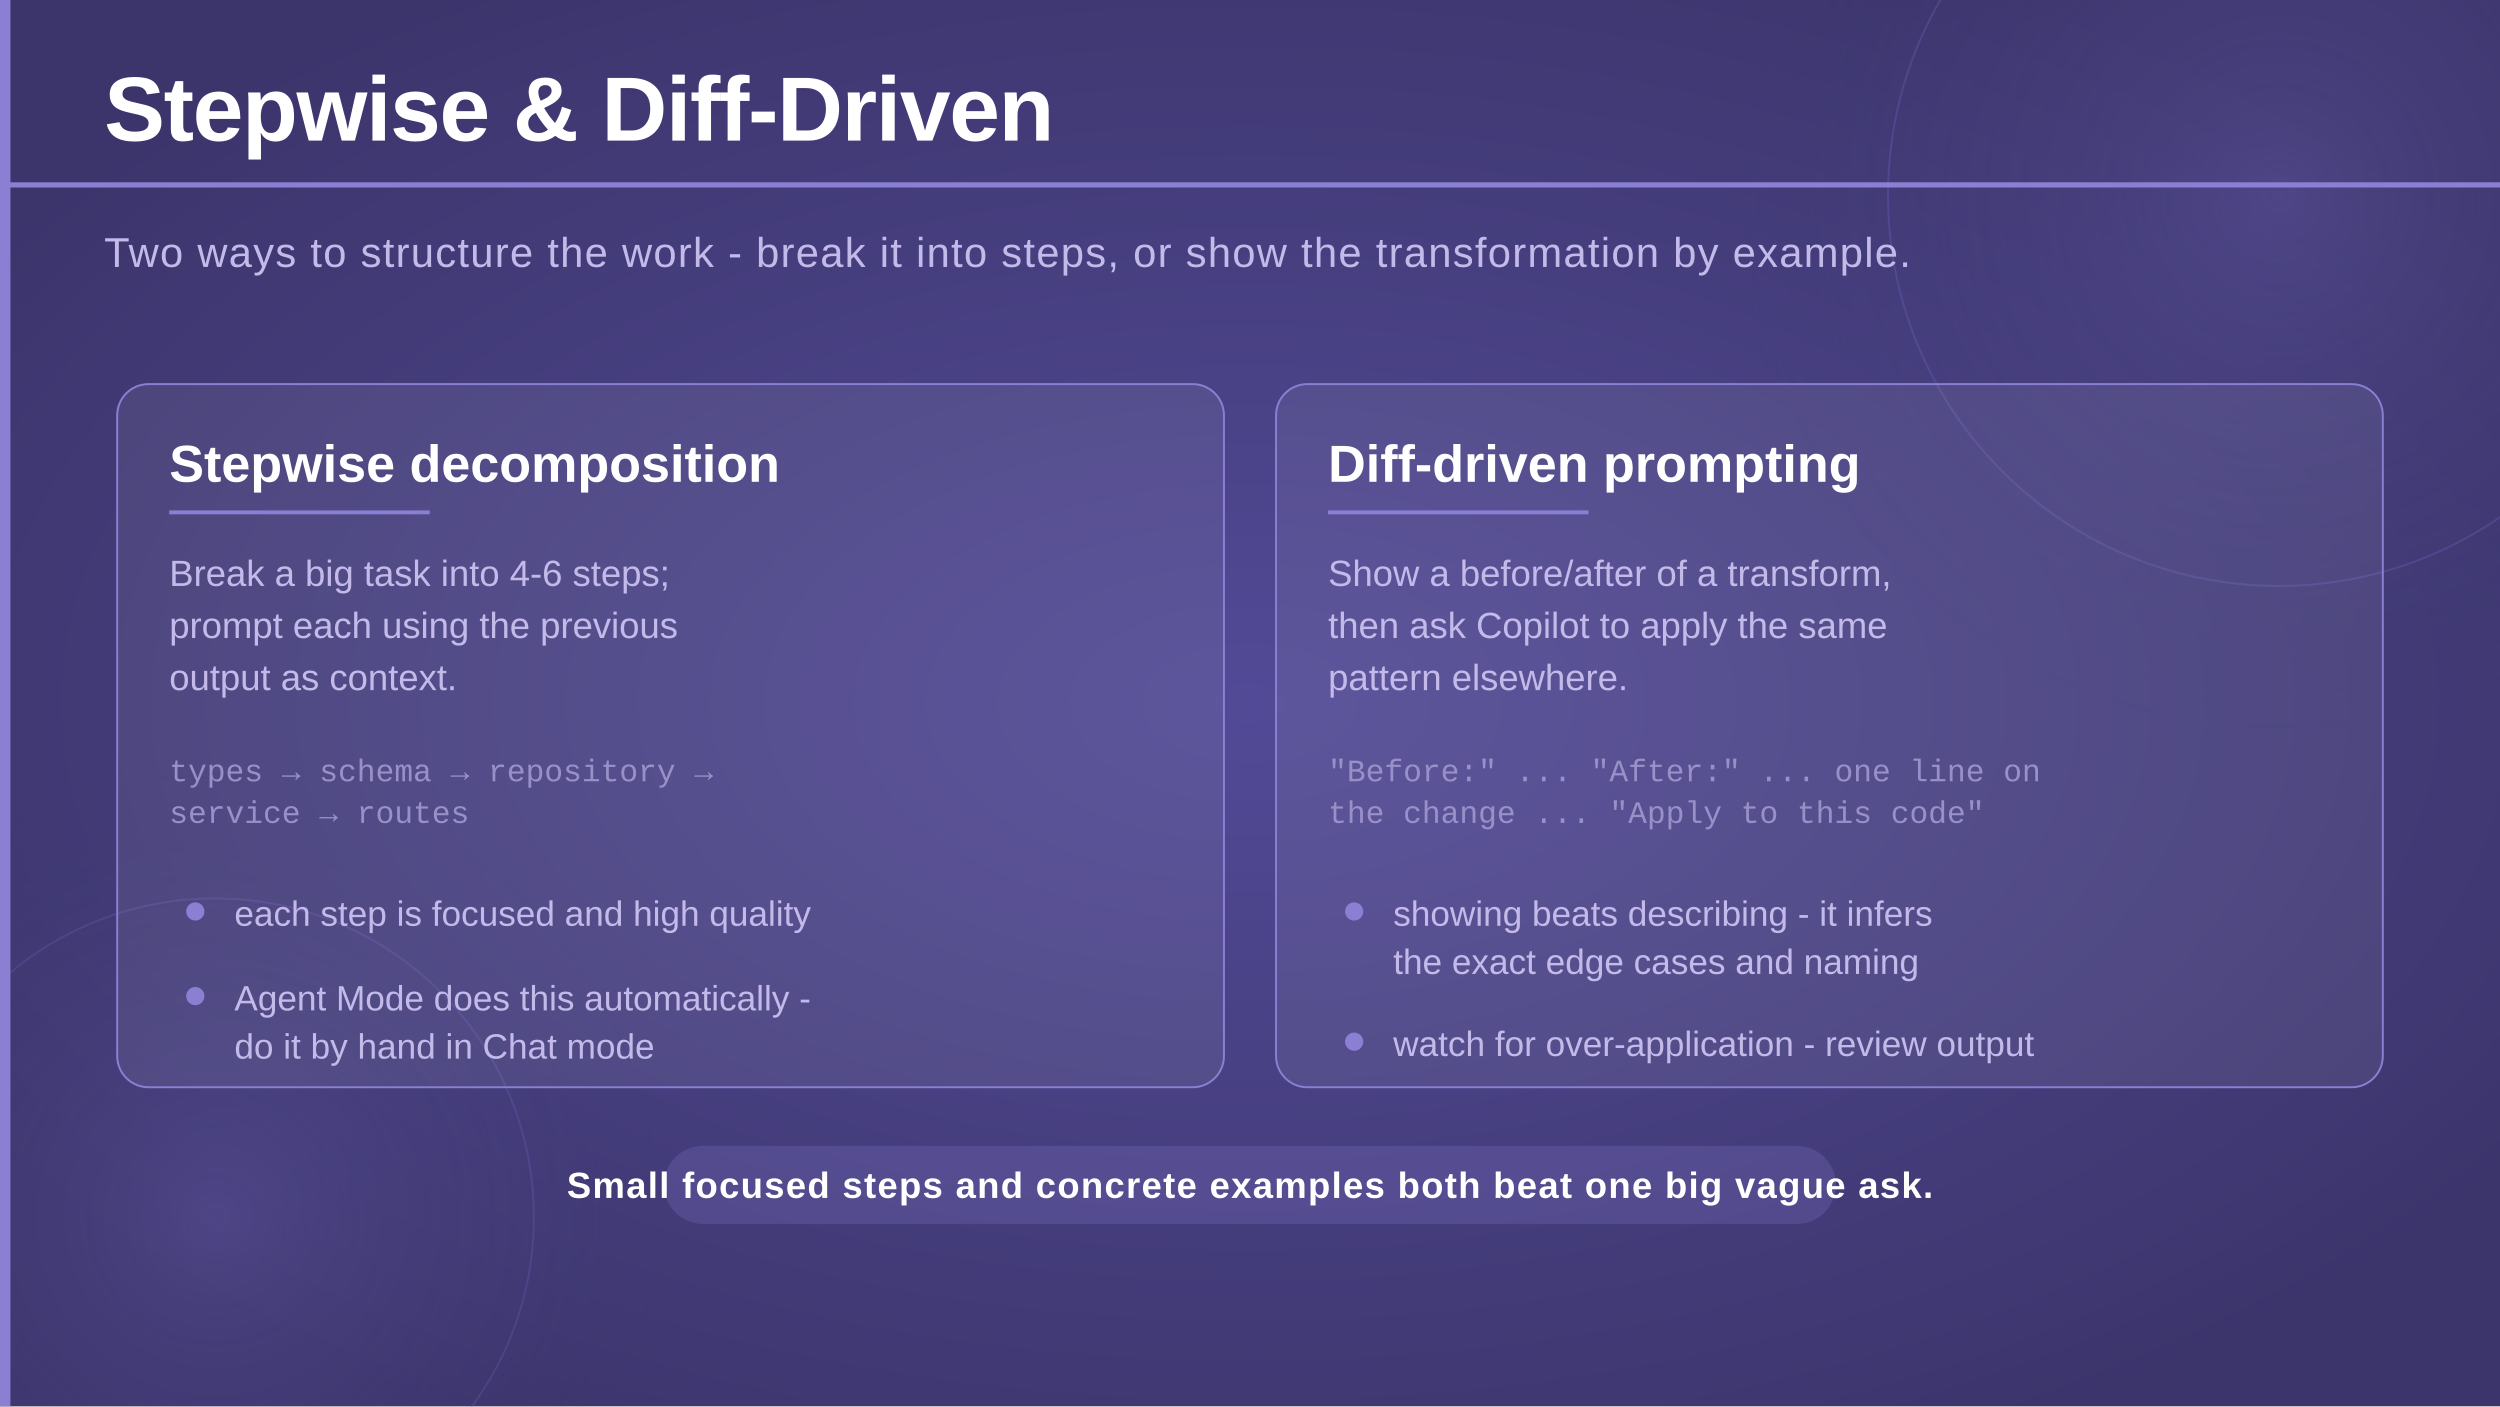
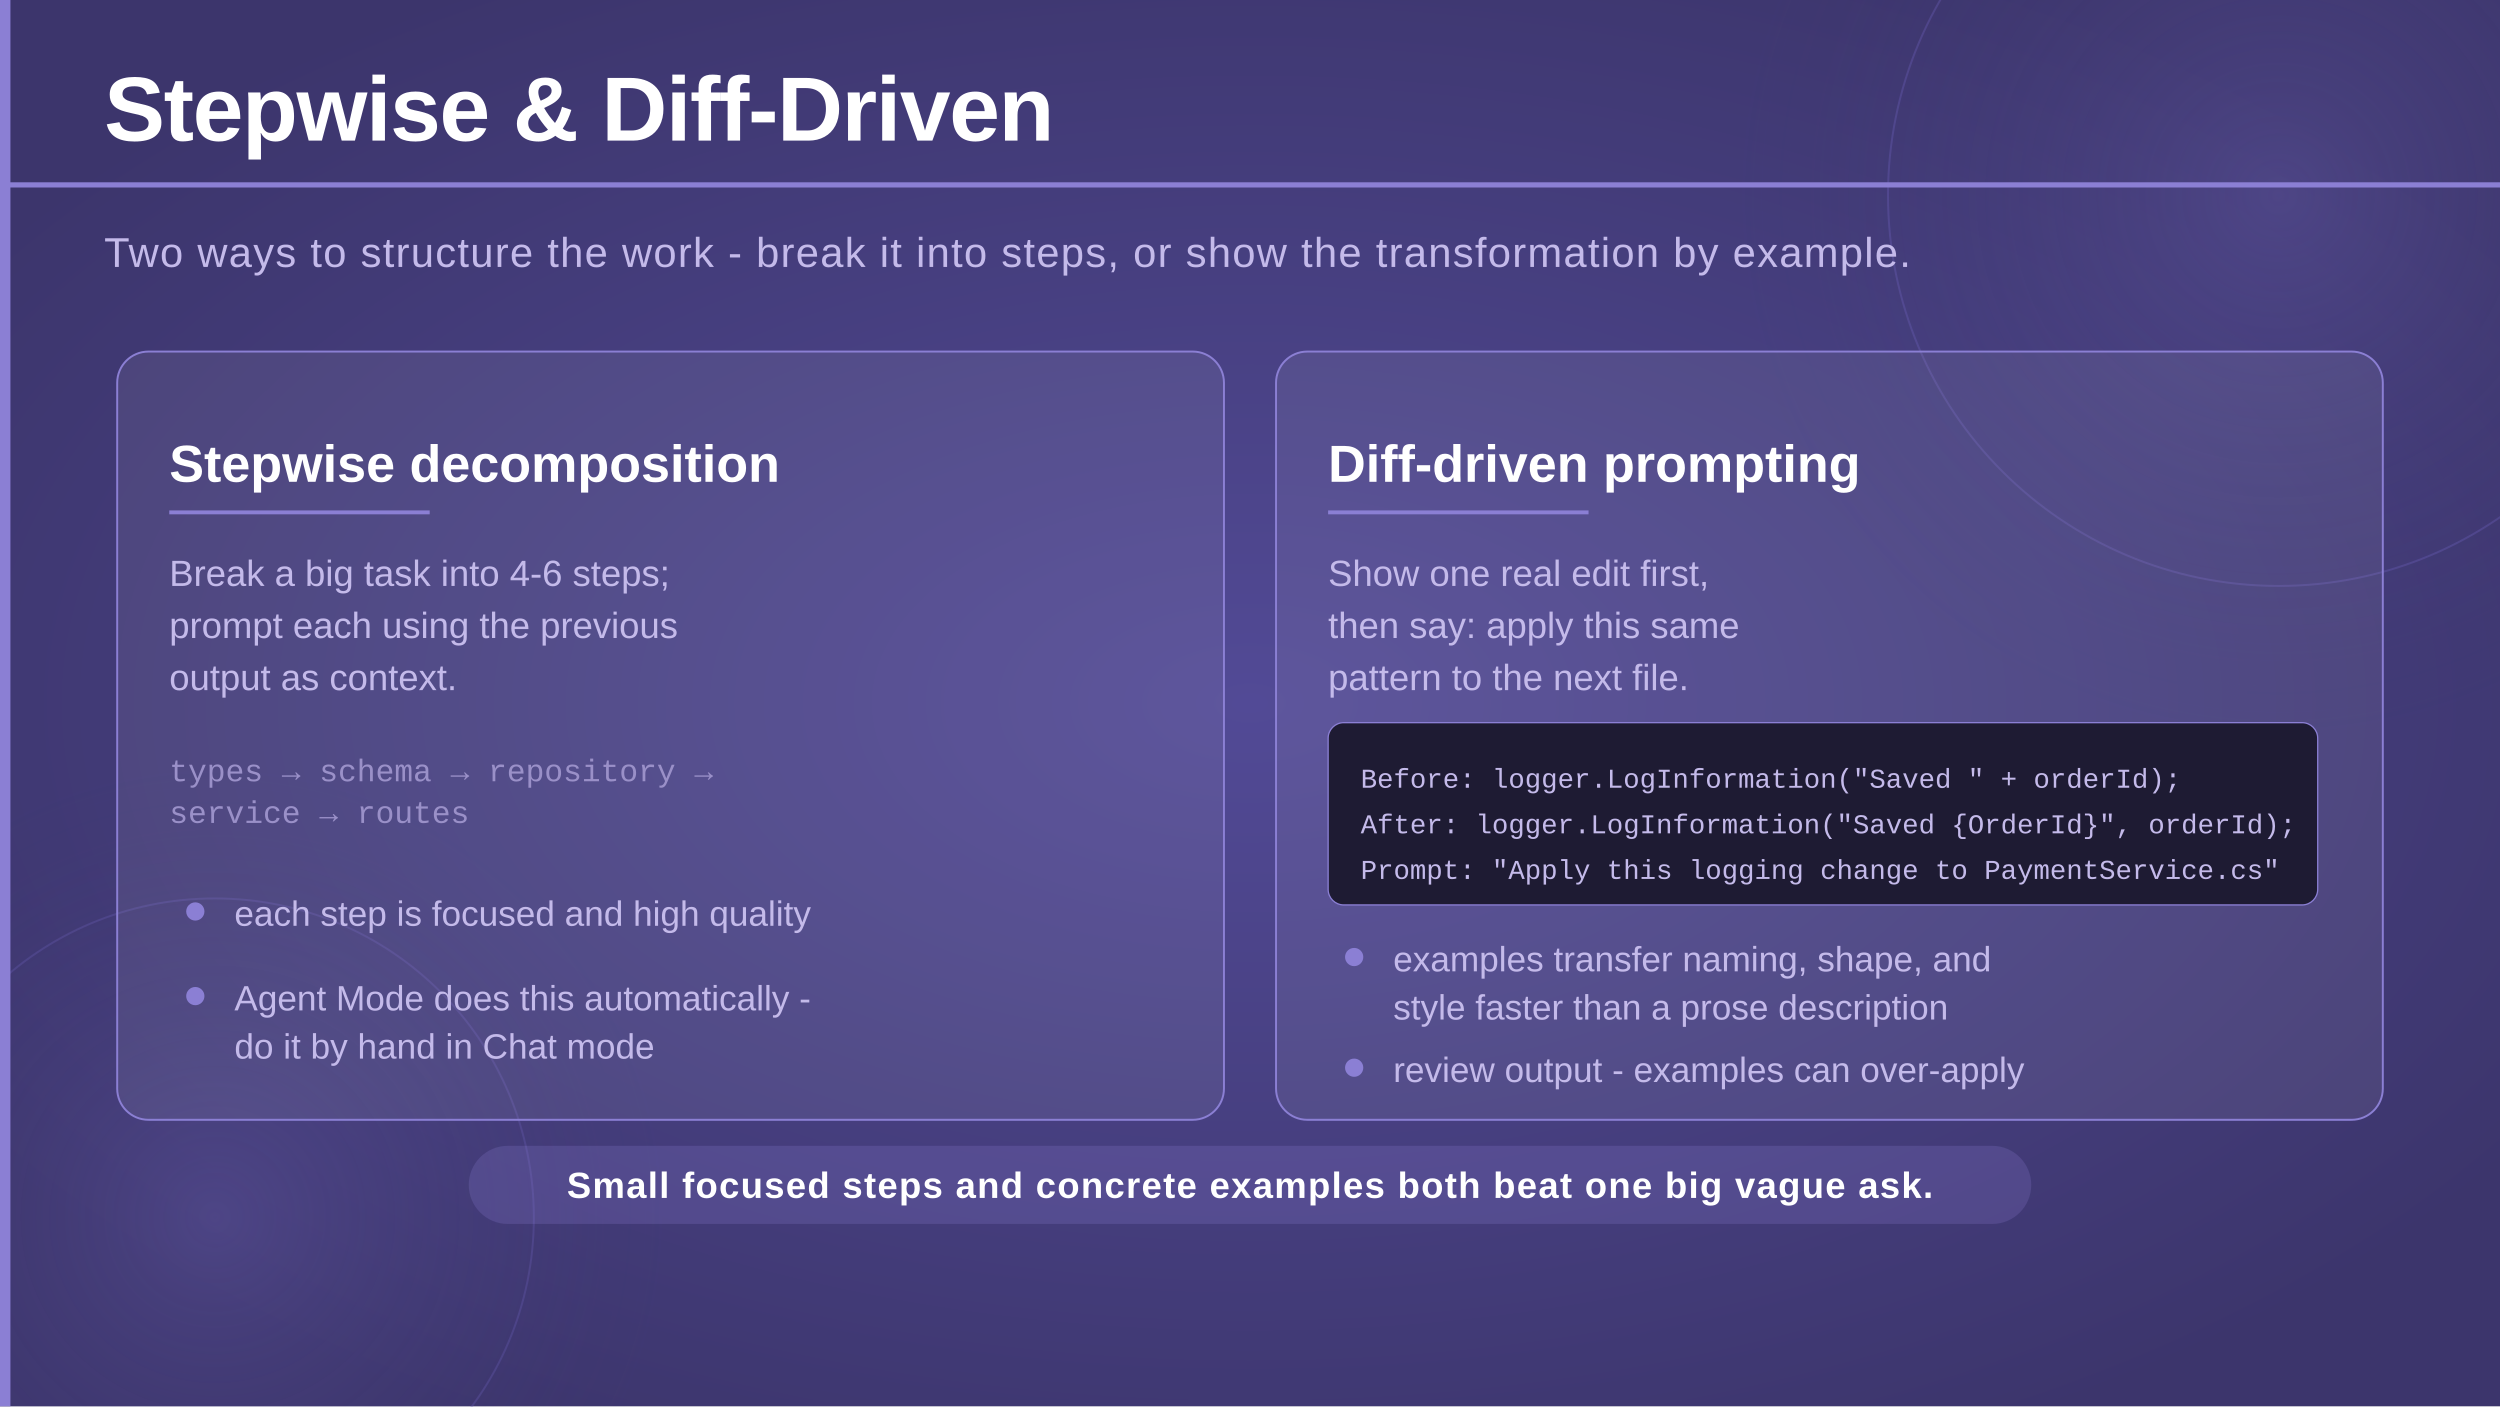
<svg xmlns="http://www.w3.org/2000/svg" viewBox="0 0 1920 1080" width="1920" height="1080">
  <defs>
    <radialGradient id="bgGlow" cx="50%" cy="50%" r="60%">
      <stop offset="0%" stop-color="#524a96" stop-opacity="1" />
      <stop offset="100%" stop-color="#3c356c" stop-opacity="1" />
    </radialGradient>
    <radialGradient id="circleGlow" cx="50%" cy="50%" r="50%">
      <stop offset="0%" stop-color="#7c70c8" stop-opacity="0.25" />
      <stop offset="100%" stop-color="#3c356c" stop-opacity="0" />
    </radialGradient>
  </defs>
  <rect width="1920" height="1080" fill="url(#bgGlow)" />
  <circle cx="1750" cy="150" r="420" fill="url(#circleGlow)" />
  <circle cx="1750" cy="150" r="300" fill="none" stroke="#6a5fb8" stroke-width="1.5" opacity="0.35" />
  <circle cx="165" cy="935" r="350" fill="url(#circleGlow)" />
  <circle cx="165" cy="935" r="245" fill="none" stroke="#6a5fb8" stroke-width="1.5" opacity="0.3" />
  <rect x="0" y="0" width="8" height="1080" fill="#8b7fd4" />
  <text x="80" y="108" font-family="'Segoe UI', 'Helvetica Neue', Arial, sans-serif" font-size="70" font-weight="700" fill="#ffffff" letter-spacing="-1">Stepwise &amp; Diff-Driven</text>
  <rect x="0" y="140" width="1920" height="4" fill="#8b7fd4" />
  <text x="80" y="205" font-family="'Segoe UI', 'Helvetica Neue', Arial, sans-serif" font-size="32" font-weight="300" fill="#c4baea" letter-spacing="1">
    Two ways to structure the work - break it into steps, or show the transformation by example.
  </text>
-   <rect x="90" y="295" width="850" height="540" rx="24" fill="#ffffff" fill-opacity="0.07" stroke="#8b7fd4" stroke-width="1.5" />
+   <rect x="90" y="270" width="850" height="590" rx="24" fill="#ffffff" fill-opacity="0.07" stroke="#8b7fd4" stroke-width="1.5" />
  <text x="130" y="370" font-family="'Segoe UI', 'Helvetica Neue', Arial, sans-serif" font-size="40" font-weight="700" fill="#ffffff">Stepwise decomposition</text>
  <rect x="130" y="392" width="200" height="3" fill="#8b7fd4" />
  <text x="130" y="450" font-family="'Segoe UI', 'Helvetica Neue', Arial, sans-serif" font-size="28" font-weight="300" fill="#c4baea">Break a big task into 4-6 steps;</text>
  <text x="130" y="490" font-family="'Segoe UI', 'Helvetica Neue', Arial, sans-serif" font-size="28" font-weight="300" fill="#c4baea">prompt each using the previous</text>
  <text x="130" y="530" font-family="'Segoe UI', 'Helvetica Neue', Arial, sans-serif" font-size="28" font-weight="300" fill="#c4baea">output as context.</text>
  <text x="130" y="600" font-family="'Consolas', 'Courier New', monospace" font-size="24" fill="#9a90c8">types → schema → repository →</text>
  <text x="130" y="632" font-family="'Consolas', 'Courier New', monospace" font-size="24" fill="#9a90c8">service → routes</text>
  <circle cx="150" cy="700" r="7" fill="#8b7fd4" />
  <text x="180" y="711" font-family="'Segoe UI', 'Helvetica Neue', Arial, sans-serif" font-size="27" font-weight="300" fill="#c4baea">each step is focused and high quality</text>
  <circle cx="150" cy="765" r="7" fill="#8b7fd4" />
  <text x="180" y="776" font-family="'Segoe UI', 'Helvetica Neue', Arial, sans-serif" font-size="27" font-weight="300" fill="#c4baea">Agent Mode does this automatically -</text>
  <text x="180" y="813" font-family="'Segoe UI', 'Helvetica Neue', Arial, sans-serif" font-size="27" font-weight="300" fill="#c4baea">do it by hand in Chat mode</text>
-   <rect x="980" y="295" width="850" height="540" rx="24" fill="#ffffff" fill-opacity="0.07" stroke="#8b7fd4" stroke-width="1.5" />
+   <rect x="980" y="270" width="850" height="590" rx="24" fill="#ffffff" fill-opacity="0.07" stroke="#8b7fd4" stroke-width="1.5" />
  <text x="1020" y="370" font-family="'Segoe UI', 'Helvetica Neue', Arial, sans-serif" font-size="40" font-weight="700" fill="#ffffff">Diff-driven prompting</text>
  <rect x="1020" y="392" width="200" height="3" fill="#8b7fd4" />
-   <text x="1020" y="450" font-family="'Segoe UI', 'Helvetica Neue', Arial, sans-serif" font-size="28" font-weight="300" fill="#c4baea">Show a before/after of a transform,</text>
-   <text x="1020" y="490" font-family="'Segoe UI', 'Helvetica Neue', Arial, sans-serif" font-size="28" font-weight="300" fill="#c4baea">then ask Copilot to apply the same</text>
-   <text x="1020" y="530" font-family="'Segoe UI', 'Helvetica Neue', Arial, sans-serif" font-size="28" font-weight="300" fill="#c4baea">pattern elsewhere.</text>
-   <text x="1020" y="600" font-family="'Consolas', 'Courier New', monospace" font-size="24" fill="#9a90c8">"Before:" ... "After:" ... one line on</text>
-   <text x="1020" y="632" font-family="'Consolas', 'Courier New', monospace" font-size="24" fill="#9a90c8">the change ... "Apply to this code"</text>
-   <circle cx="1040" cy="700" r="7" fill="#8b7fd4" />
-   <text x="1070" y="711" font-family="'Segoe UI', 'Helvetica Neue', Arial, sans-serif" font-size="27" font-weight="300" fill="#c4baea">showing beats describing - it infers</text>
-   <text x="1070" y="748" font-family="'Segoe UI', 'Helvetica Neue', Arial, sans-serif" font-size="27" font-weight="300" fill="#c4baea">the exact edge cases and naming</text>
-   <circle cx="1040" cy="800" r="7" fill="#8b7fd4" />
-   <text x="1070" y="811" font-family="'Segoe UI', 'Helvetica Neue', Arial, sans-serif" font-size="27" font-weight="300" fill="#c4baea">watch for over-application - review output</text>
-   <rect x="510" y="880" width="900" height="60" rx="30" fill="#8b7fd4" opacity="0.22" />
+   <text x="1020" y="450" font-family="'Segoe UI', 'Helvetica Neue', Arial, sans-serif" font-size="28" font-weight="300" fill="#c4baea">Show one real edit first,</text>
+   <text x="1020" y="490" font-family="'Segoe UI', 'Helvetica Neue', Arial, sans-serif" font-size="28" font-weight="300" fill="#c4baea">then say: apply this same</text>
+   <text x="1020" y="530" font-family="'Segoe UI', 'Helvetica Neue', Arial, sans-serif" font-size="28" font-weight="300" fill="#c4baea">pattern to the next file.</text>
+   <rect x="1020" y="555" width="760" height="140" rx="12" fill="#1e1b33" stroke="#8b7fd4" stroke-width="1" />
+   <text x="1045" y="605" font-family="'Consolas', 'Courier New', monospace" font-size="21" fill="#c4baea">Before: logger.LogInformation("Saved " + orderId);</text>
+   <text x="1045" y="640" font-family="'Consolas', 'Courier New', monospace" font-size="21" fill="#c4baea">After:  logger.LogInformation("Saved {OrderId}", orderId);</text>
+   <text x="1045" y="675" font-family="'Consolas', 'Courier New', monospace" font-size="21" fill="#c4baea">Prompt: "Apply this logging change to PaymentService.cs"</text>
+   <circle cx="1040" cy="735" r="7" fill="#8b7fd4" />
+   <text x="1070" y="746" font-family="'Segoe UI', 'Helvetica Neue', Arial, sans-serif" font-size="27" font-weight="300" fill="#c4baea">examples transfer naming, shape, and</text>
+   <text x="1070" y="783" font-family="'Segoe UI', 'Helvetica Neue', Arial, sans-serif" font-size="27" font-weight="300" fill="#c4baea">style faster than a prose description</text>
+   <circle cx="1040" cy="820" r="7" fill="#8b7fd4" />
+   <text x="1070" y="831" font-family="'Segoe UI', 'Helvetica Neue', Arial, sans-serif" font-size="27" font-weight="300" fill="#c4baea">review output - examples can over-apply</text>
+   <rect x="360" y="880" width="1200" height="60" rx="30" fill="#8b7fd4" opacity="0.22" />
  <text x="960" y="920" text-anchor="middle" font-family="'Segoe UI', 'Helvetica Neue', Arial, sans-serif" font-size="28" font-weight="600" fill="#ffffff" letter-spacing="1">Small focused steps and concrete examples both beat one big vague ask.</text>
</svg>
